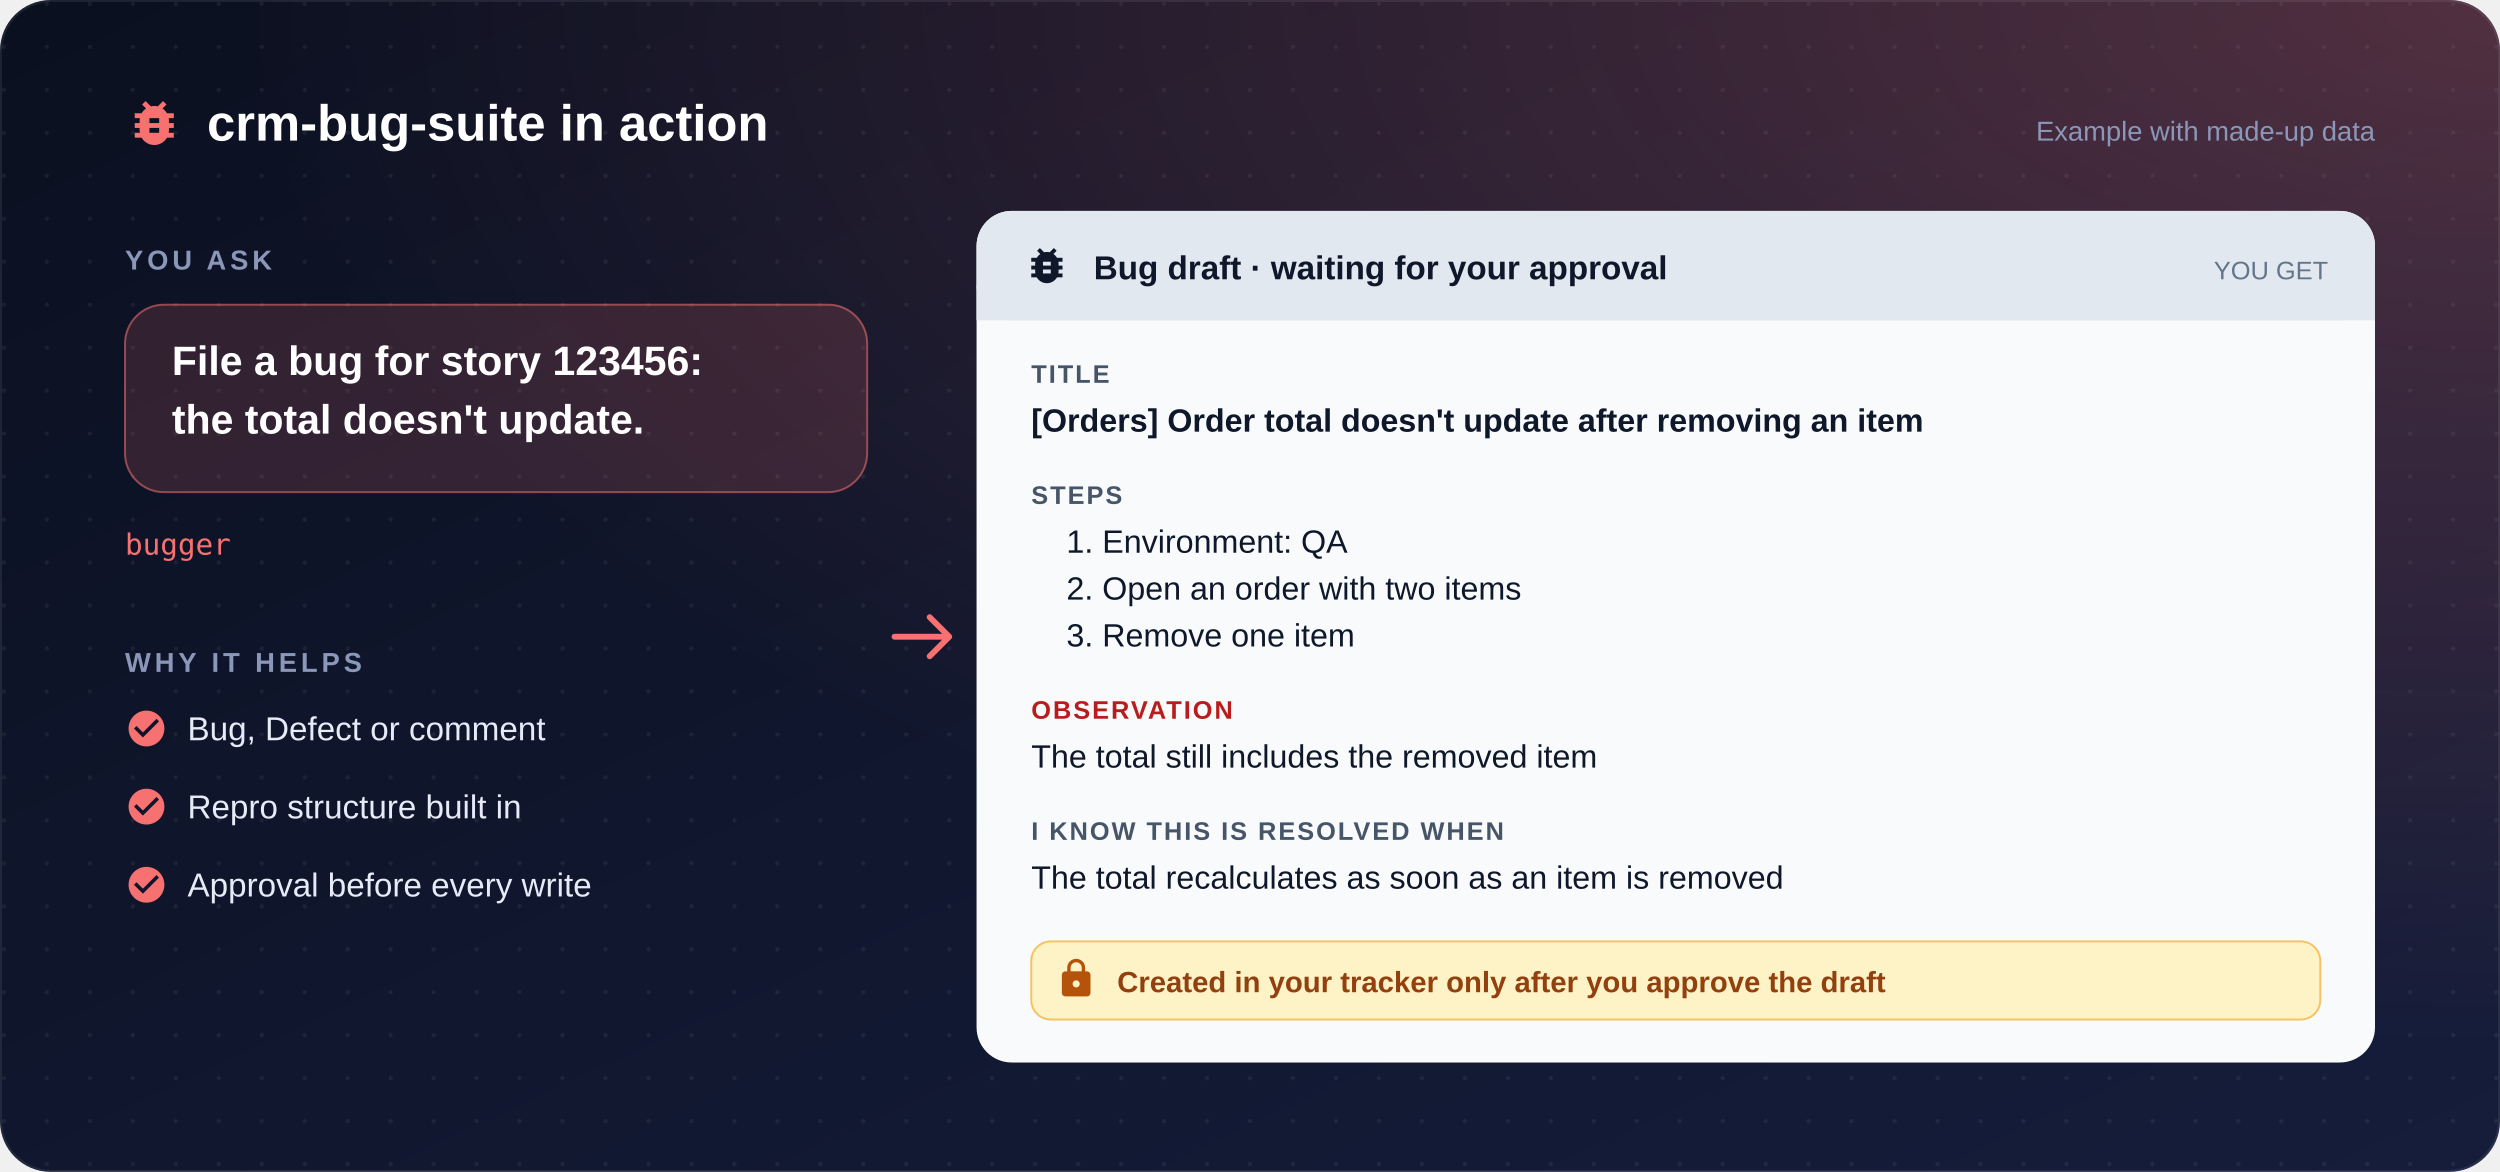
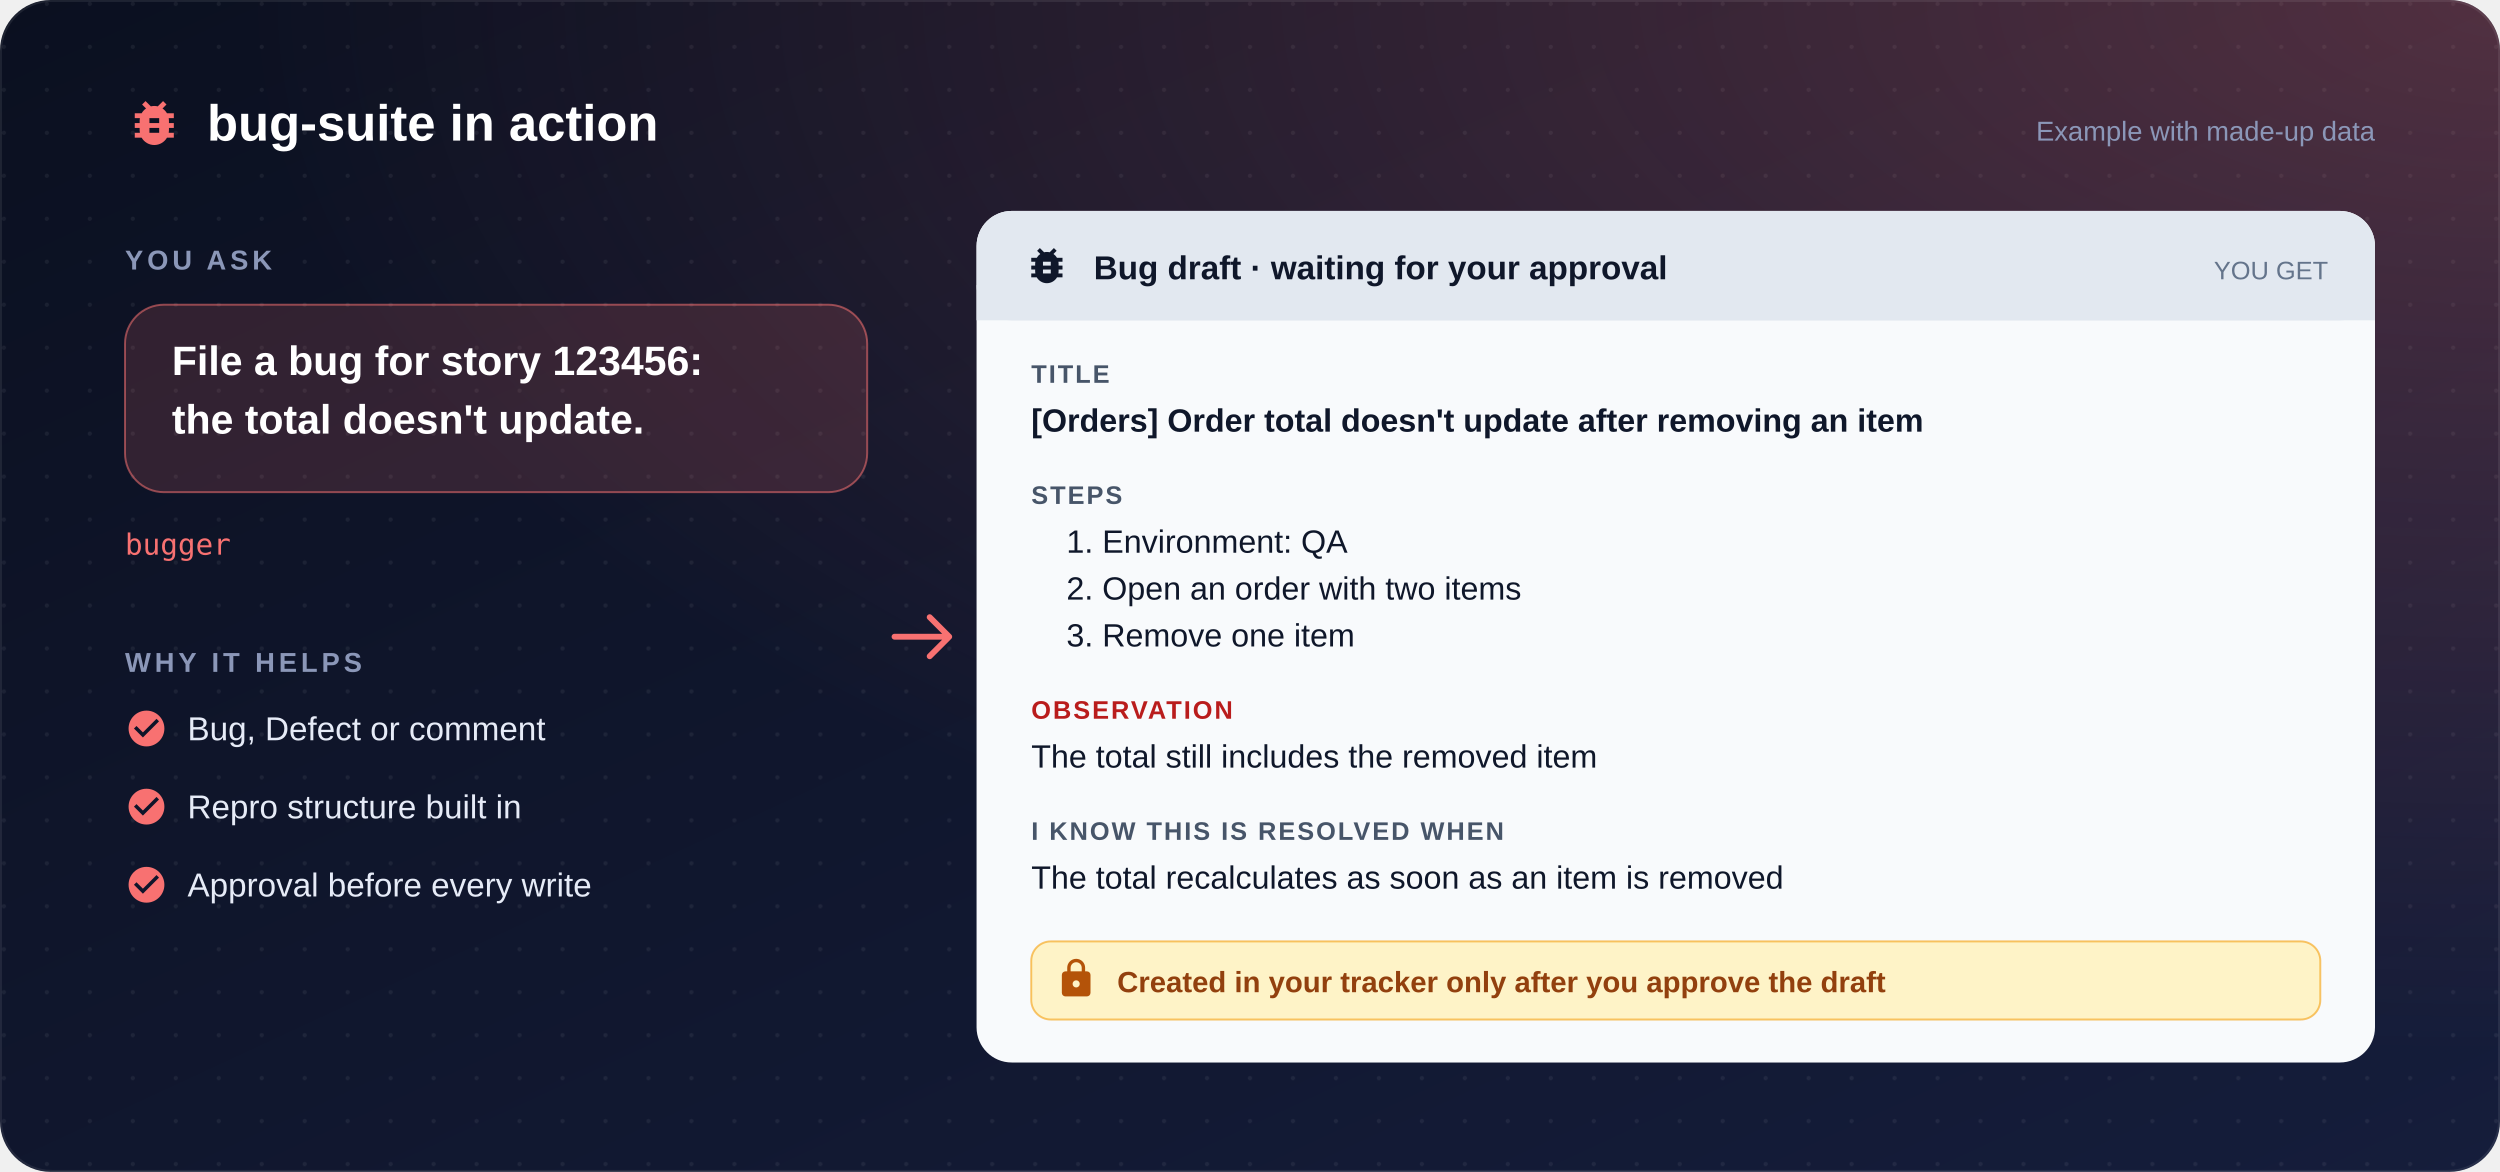
- <svg xmlns="http://www.w3.org/2000/svg" width="1280" height="600" viewBox="0 0 1280 600" role="img" aria-label="crm-bug-suite in action: File a bug for story 123456: the total doesn't update." font-family="'Segoe UI', -apple-system, 'Helvetica Neue', Arial, sans-serif">
+ <svg xmlns="http://www.w3.org/2000/svg" width="1280" height="600" viewBox="0 0 1280 600" role="img" aria-label="bug-suite in action: File a bug for story 123456: the total doesn't update." font-family="'Segoe UI', -apple-system, 'Helvetica Neue', Arial, sans-serif">
  <defs>
-     <linearGradient id="u-crm-bug-suite-bg" x1="0" y1="0" x2="1" y2="1">
+     <linearGradient id="u-bug-suite-bg" x1="0" y1="0" x2="1" y2="1">
      <stop offset="0" stop-color="#0b1020" />
      <stop offset="1" stop-color="#151d3b" />
    </linearGradient>
-     <radialGradient id="u-crm-bug-suite-glow" cx="1" cy="0" r="0.9">
+     <radialGradient id="u-bug-suite-glow" cx="1" cy="0" r="0.9">
      <stop offset="0" stop-color="#f87171" stop-opacity=".28" />
      <stop offset="1" stop-color="#f87171" stop-opacity="0" />
    </radialGradient>
-     <pattern id="u-crm-bug-suite-dots" width="22" height="22" patternUnits="userSpaceOnUse">
+     <pattern id="u-bug-suite-dots" width="22" height="22" patternUnits="userSpaceOnUse">
      <circle cx="2" cy="2" r="1.1" fill="#ffffff" fill-opacity=".06" />
    </pattern>
  </defs>
-   <rect width="1280" height="600" rx="26" fill="url(#u-crm-bug-suite-bg)" />
-   <rect width="1280" height="600" rx="26" fill="url(#u-crm-bug-suite-dots)" />
-   <rect width="1280" height="600" rx="26" fill="url(#u-crm-bug-suite-glow)" />
+   <rect width="1280" height="600" rx="26" fill="url(#u-bug-suite-bg)" />
+   <rect width="1280" height="600" rx="26" fill="url(#u-bug-suite-dots)" />
+   <rect width="1280" height="600" rx="26" fill="url(#u-bug-suite-glow)" />
  <rect x=".5" y=".5" width="1279" height="599" rx="26" fill="none" stroke="#ffffff" stroke-opacity=".08" />
  <g transform="translate(64 48) scale(1.25)" fill="#f87171">
    <path d="M20 8h-2.81c-.45-.78-1.07-1.45-1.82-1.96L17 4.41 15.59 3l-2.17 2.17C12.96 5.06 12.49 5 12 5s-.96.06-1.41.17L8.41 3 7 4.41l1.62 1.63C7.88 6.55 7.26 7.22 6.81 8H4v2h2.09c-.05.33-.09.66-.09 1v1H4v2h2v1c0 .34.04.67.09 1H4v2h2.81c1.04 1.79 2.97 3 5.19 3s4.15-1.21 5.19-3H20v-2h-2.09c.05-.33.09-.66.09-1v-1h2v-2h-2v-1c0-.34-.04-.67-.09-1H20zm-6 8h-4v-2h4zm0-4h-4v-2h4z" />
  </g>
-   <text x="106" y="72" font-size="26" font-weight="700" fill="#ffffff">crm-bug-suite in action</text>
+   <text x="106" y="72" font-size="26" font-weight="700" fill="#ffffff">bug-suite in action</text>
  <text x="1216" y="72" text-anchor="end" font-size="14" fill="#8b97b8">Example with made-up data</text>
  <text x="64" y="138" font-size="14" font-weight="700" letter-spacing="2" fill="#8b97b8">YOU ASK</text>
  <rect x="64" y="156" width="380" height="96" rx="20" fill="#f87171" fill-opacity=".16" stroke="#f87171" stroke-opacity=".55" />
  <text x="88" y="192" font-size="21" font-weight="600" fill="#ffffff">File a bug for story 123456:</text>
  <text x="88" y="222" font-size="21" font-weight="600" fill="#ffffff">the total doesn't update.</text>
  <text x="64" y="284" font-size="15" fill="#f87171" font-family="Consolas, 'Cascadia Mono', Menlo, monospace">bugger</text>
  <text x="64" y="344" font-size="14" font-weight="700" letter-spacing="2" fill="#8b97b8">WHY IT HELPS</text>
  <g transform="translate(64 362) scale(0.9166667)" fill="#f87171">
    <path d="M12 2C6.48 2 2 6.48 2 12s4.48 10 10 10 10-4.48 10-10S17.52 2 12 2m-2 15-5-5 1.41-1.41L10 14.17l7.59-7.59L19 8z" />
  </g>
  <text x="96" y="379" font-size="17" fill="#e6ebf7">Bug, Defect or comment</text>
  <g transform="translate(64 402) scale(0.9166667)" fill="#f87171">
    <path d="M12 2C6.48 2 2 6.48 2 12s4.48 10 10 10 10-4.48 10-10S17.52 2 12 2m-2 15-5-5 1.41-1.41L10 14.17l7.59-7.59L19 8z" />
  </g>
  <text x="96" y="419" font-size="17" fill="#e6ebf7">Repro structure built in</text>
  <g transform="translate(64 442) scale(0.9166667)" fill="#f87171">
    <path d="M12 2C6.48 2 2 6.48 2 12s4.48 10 10 10 10-4.48 10-10S17.52 2 12 2m-2 15-5-5 1.41-1.41L10 14.17l7.59-7.59L19 8z" />
  </g>
  <text x="96" y="459" font-size="17" fill="#e6ebf7">Approval before every write</text>
  <path d="M458 326h28m-10 -10 10 10-10 10" fill="none" stroke="#f87171" stroke-width="3" stroke-linecap="round" stroke-linejoin="round" />
  <rect x="500" y="108" width="716" height="436" rx="18" fill="#f8fafc" />
  <rect x="500" y="108" width="716" height="56" rx="18" fill="#e2e8f0" />
  <rect x="500" y="146" width="716" height="18" fill="#e2e8f0" />
  <g transform="translate(524 124) scale(1)" fill="#0f172a">
    <path d="M20 8h-2.81c-.45-.78-1.07-1.45-1.82-1.96L17 4.41 15.59 3l-2.17 2.17C12.96 5.06 12.49 5 12 5s-.96.06-1.41.17L8.41 3 7 4.41l1.62 1.63C7.88 6.55 7.26 7.22 6.81 8H4v2h2.09c-.05.33-.09.66-.09 1v1H4v2h2v1c0 .34.04.67.09 1H4v2h2.81c1.04 1.79 2.97 3 5.19 3s4.15-1.21 5.19-3H20v-2h-2.09c.05-.33.09-.66.09-1v-1h2v-2h-2v-1c0-.34-.04-.67-.09-1H20zm-6 8h-4v-2h4zm0-4h-4v-2h4z" />
  </g>
  <text x="560" y="143" font-size="17" font-weight="700" fill="#0f172a">Bug draft · waiting for your approval</text>
  <text x="1192" y="143" text-anchor="end" font-size="13" fill="#64748b">YOU GET</text>
  <text x="528" y="196" font-size="13" font-weight="700" letter-spacing="1" fill="#475569">TITLE</text>
  <text x="528" y="221" font-size="16.5" font-weight="700" fill="#0f172a">[Orders] Order total doesn't update after removing an item</text>
  <text x="528" y="258" font-size="13" font-weight="700" letter-spacing="1" fill="#475569">STEPS</text>
  <text x="546" y="283" font-size="16.5" fill="#0f172a">1.  Environment: QA</text>
  <text x="546" y="307" font-size="16.5" fill="#0f172a">2.  Open an order with two items</text>
  <text x="546" y="331" font-size="16.5" fill="#0f172a">3.  Remove one item</text>
  <text x="528" y="368" font-size="13" font-weight="700" letter-spacing="1" fill="#b91c1c">OBSERVATION</text>
  <text x="528" y="393" font-size="16.5" fill="#0f172a">The total still includes the removed item</text>
  <text x="528" y="430" font-size="13" font-weight="700" letter-spacing="1" fill="#475569">I KNOW THIS IS RESOLVED WHEN</text>
  <text x="528" y="455" font-size="16.5" fill="#0f172a">The total recalculates as soon as an item is removed</text>
  <rect x="528" y="482" width="660" height="40" rx="10" fill="#fef3c7" stroke="#f59e0b" stroke-opacity=".6" />
  <g transform="translate(540 490) scale(0.9166667)" fill="#b45309">
    <path d="M18 8h-1V6c0-2.76-2.24-5-5-5S7 3.24 7 6v2H6c-1.1 0-2 .9-2 2v10c0 1.1.9 2 2 2h12c1.1 0 2-.9 2-2V10c0-1.1-.9-2-2-2m-6 9c-1.1 0-2-.9-2-2s.9-2 2-2 2 .9 2 2-.9 2-2 2m3.1-9H8.9V6c0-1.71 1.39-3.1 3.1-3.1s3.1 1.39 3.1 3.1z" />
  </g>
  <text x="572" y="508" font-size="15" font-weight="600" fill="#92400e">Created in your tracker only after you approve the draft</text>
</svg>
